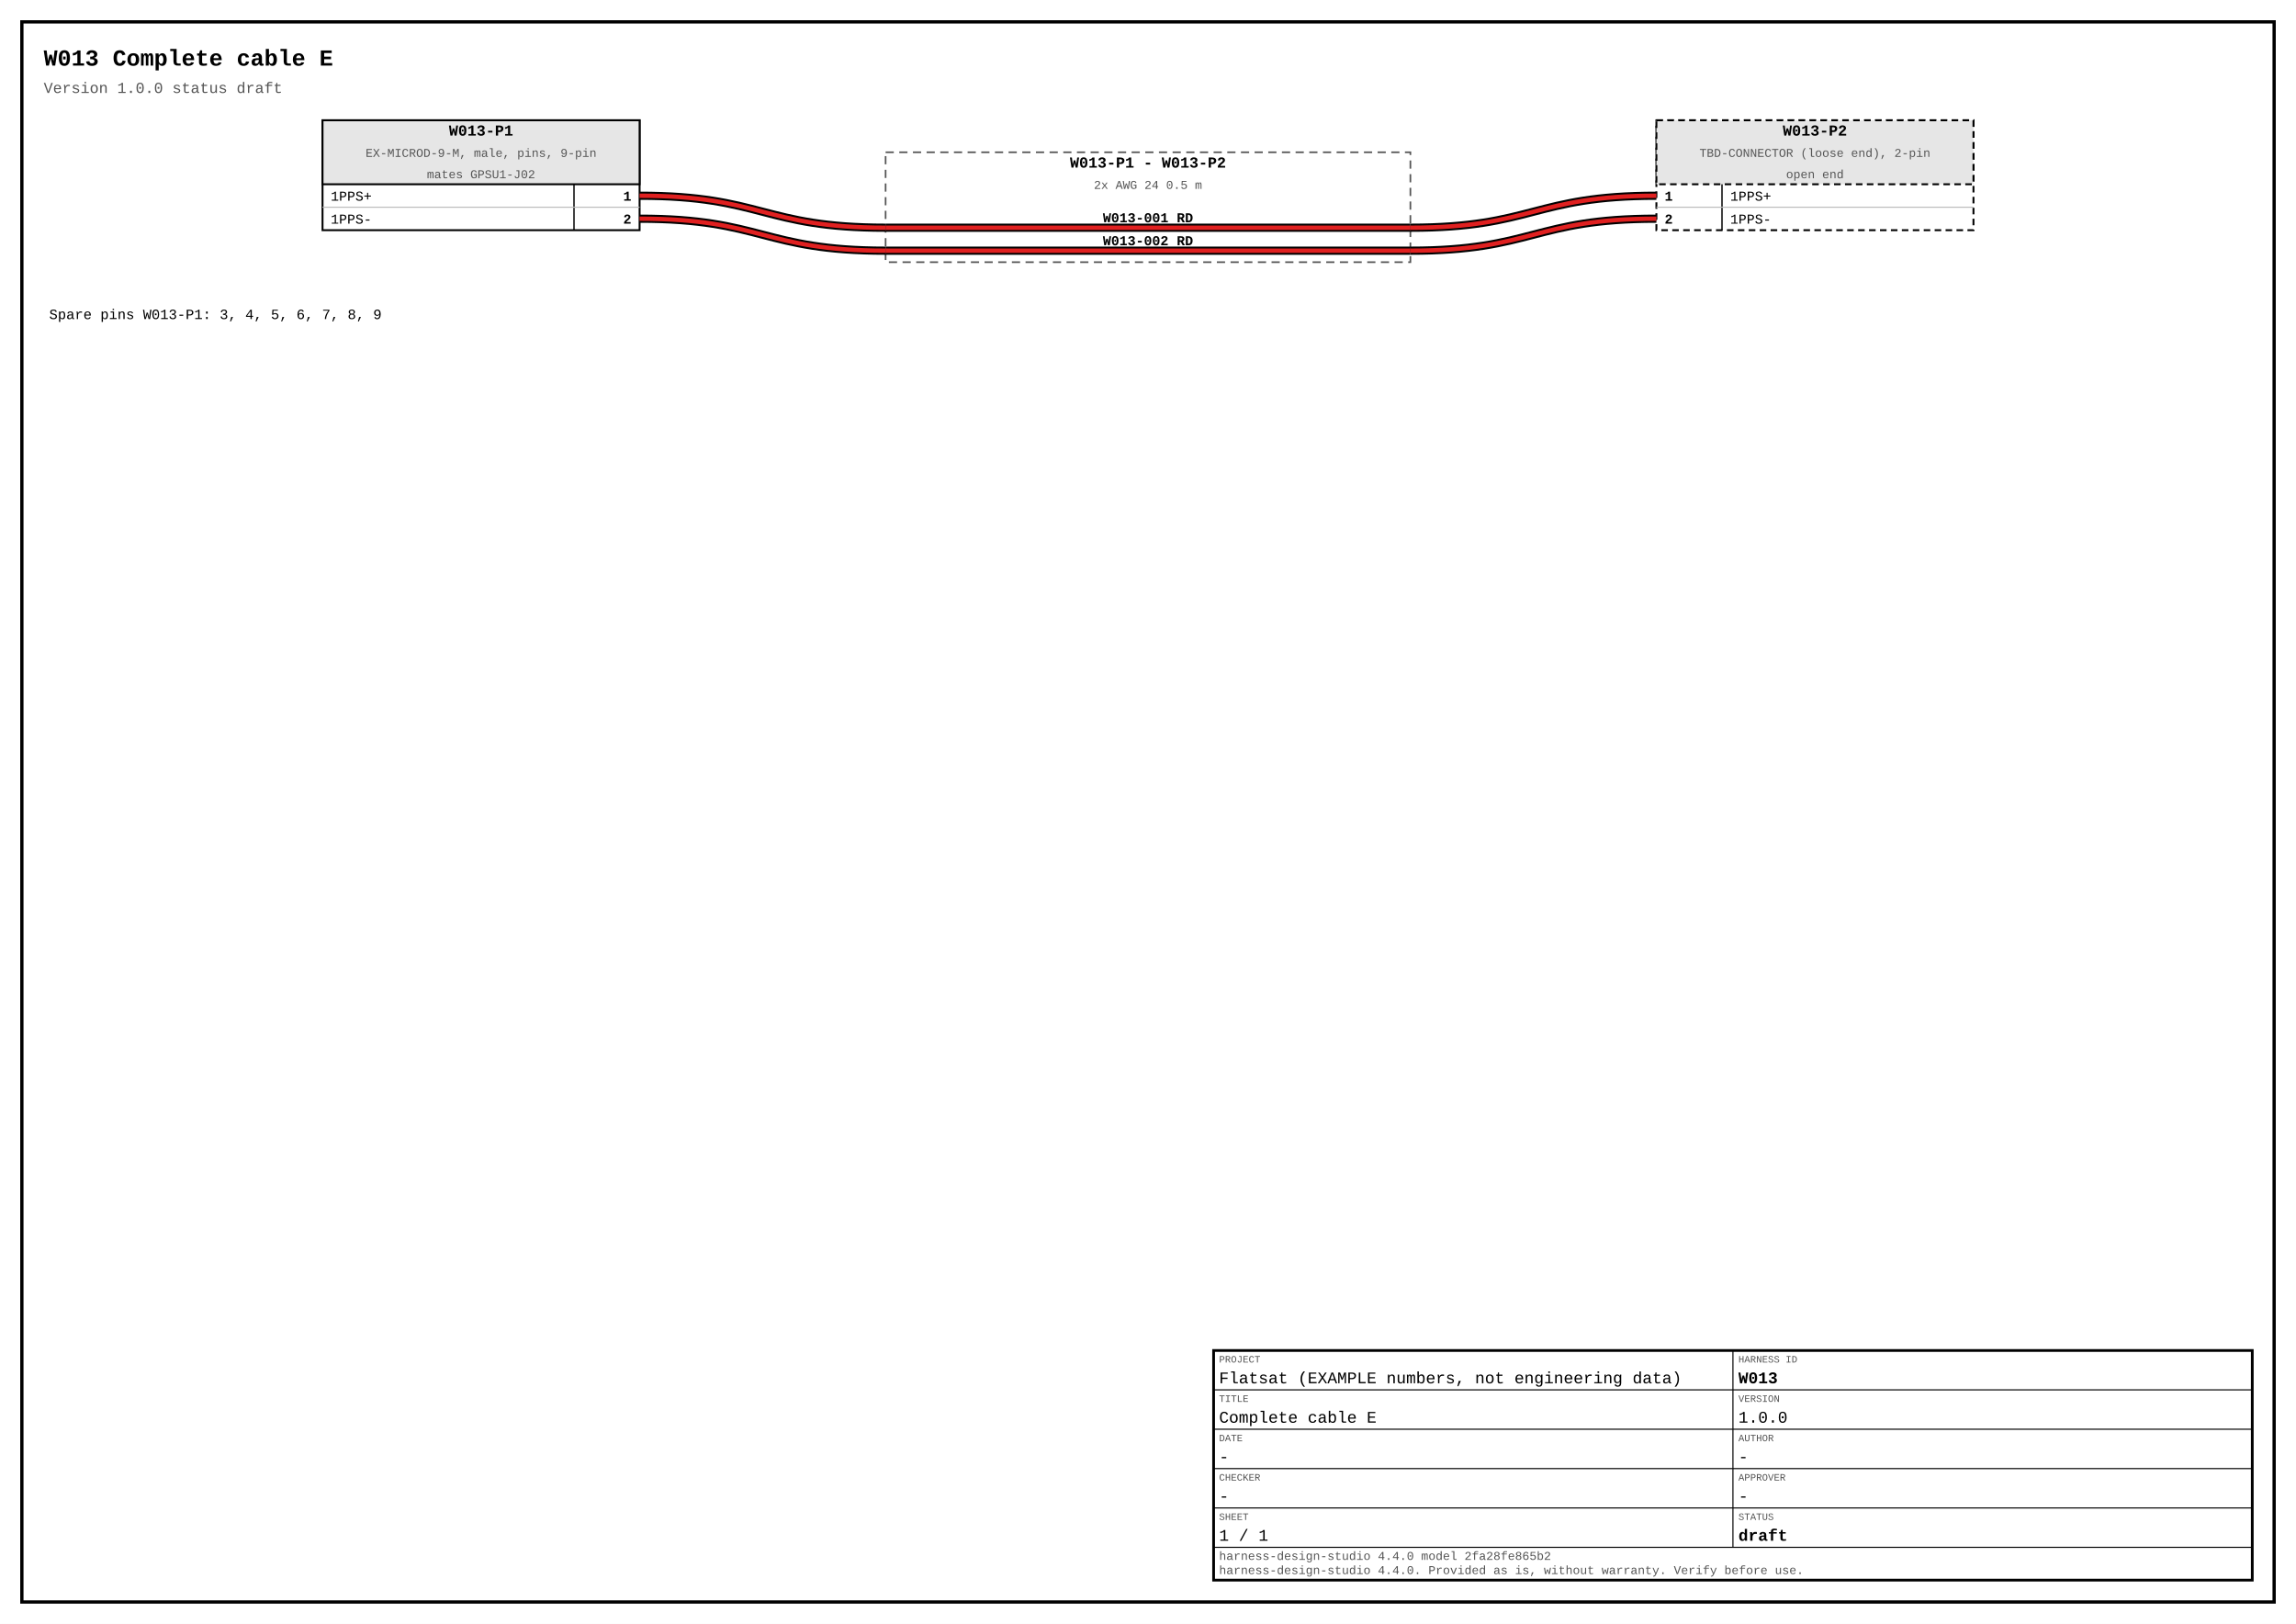
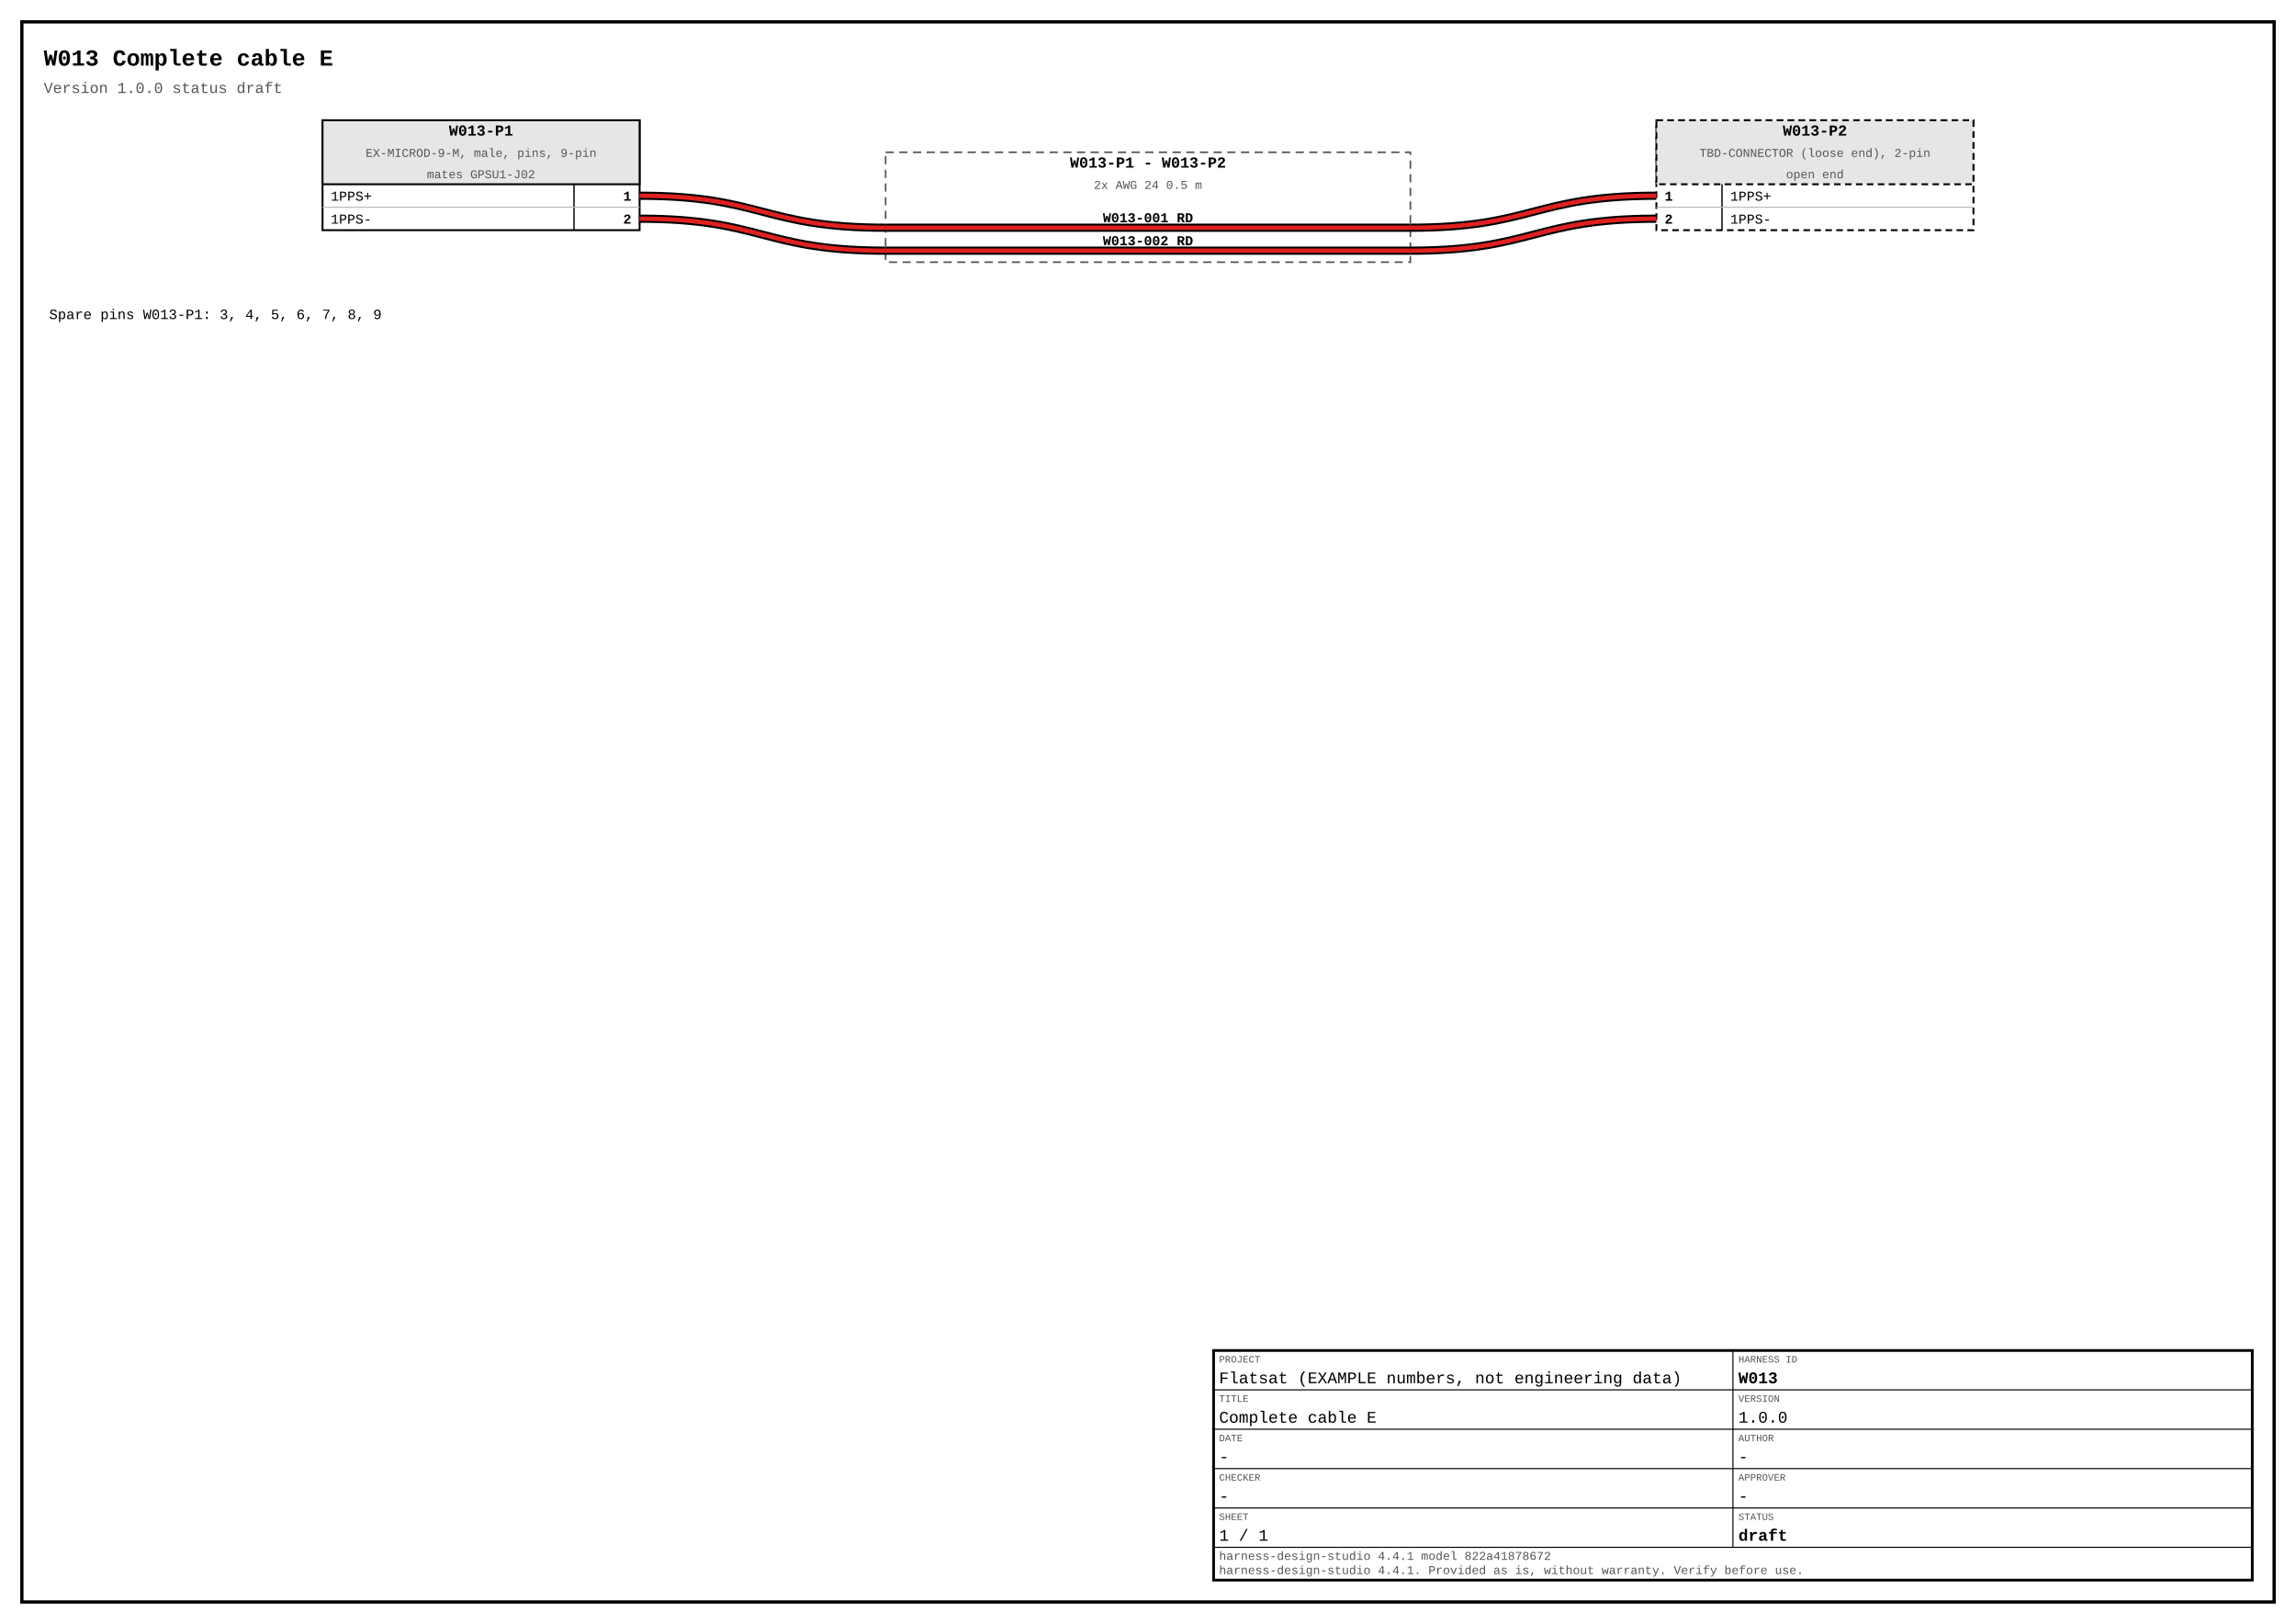
<svg xmlns="http://www.w3.org/2000/svg" width="420mm" height="297mm" viewBox="0 0 420 297" font-family="Courier New, Courier, monospace">
  <rect x="0" y="0" width="420" height="297" fill="#ffffff" />
  <rect x="4" y="4" width="412" height="289" fill="none" stroke="#000000" stroke-width="0.6" />
  <text x="8" y="12" font-size="4.2" font-weight="bold" text-anchor="start" fill="#000000">W013  Complete cable E</text>
  <text x="8" y="17" font-size="2.8" text-anchor="start" fill="#555555">Version 1.0.0  status draft</text>
  <rect x="59" y="22" width="58" height="20.1" fill="#ffffff" stroke="#000000" stroke-width="0.35" />
  <rect x="59" y="22" width="58" height="11.7" fill="#e6e6e6" stroke="#000000" stroke-width="0.35" />
  <text x="88" y="24.8" font-size="2.8" font-weight="bold" text-anchor="middle" fill="#000000">W013-P1</text>
  <text x="88" y="28.7" font-size="2.2" text-anchor="middle" fill="#555555">EX-MICROD-9-M, male, pins, 9-pin</text>
  <text x="88" y="32.6" font-size="2.2" text-anchor="middle" fill="#555555">mates GPSU1-J02</text>
  <line x1="105" y1="33.7" x2="105" y2="42.1" stroke="#000000" stroke-width="0.25" />
  <line x1="59" y1="37.9" x2="117" y2="37.9" stroke="#bbbbbb" stroke-width="0.2" />
  <text x="60.5" y="36.7" font-size="2.5" text-anchor="start" fill="#000000" data-ref="sig/W013-P1/1">1PPS+</text>
  <text x="115.5" y="36.7" font-size="2.5" font-weight="bold" text-anchor="end" fill="#000000" data-ref="pin/W013-P1/1">1</text>
  <text x="60.5" y="40.9" font-size="2.5" text-anchor="start" fill="#000000" data-ref="sig/W013-P1/2">1PPS-</text>
  <text x="115.5" y="40.9" font-size="2.5" font-weight="bold" text-anchor="end" fill="#000000" data-ref="pin/W013-P1/2">2</text>
  <rect x="303" y="22" width="58" height="20.1" fill="#ffffff" stroke="#000000" stroke-width="0.35" stroke-dasharray="1.2 0.8" />
  <rect x="303" y="22" width="58" height="11.7" fill="#e6e6e6" stroke="#000000" stroke-width="0.35" stroke-dasharray="1.2 0.8" />
  <text x="332" y="24.8" font-size="2.8" font-weight="bold" text-anchor="middle" fill="#000000">W013-P2</text>
  <text x="332" y="28.7" font-size="2.2" text-anchor="middle" fill="#555555" data-ref="part/W013-P2">TBD-CONNECTOR (loose end), 2-pin</text>
  <text x="332" y="32.6" font-size="2.2" text-anchor="middle" fill="#555555" data-ref="end/W013-P2">open end</text>
  <line x1="315" y1="33.7" x2="315" y2="42.1" stroke="#000000" stroke-width="0.25" />
  <line x1="303" y1="37.9" x2="361" y2="37.9" stroke="#bbbbbb" stroke-width="0.2" />
  <text x="304.5" y="36.7" font-size="2.5" font-weight="bold" text-anchor="start" fill="#000000" data-ref="pin/W013-P2/1">1</text>
  <text x="316.5" y="36.7" font-size="2.5" text-anchor="start" fill="#000000" data-ref="sig/W013-P2/1">1PPS+</text>
  <text x="304.5" y="40.9" font-size="2.5" font-weight="bold" text-anchor="start" fill="#000000" data-ref="pin/W013-P2/2">2</text>
  <text x="316.5" y="40.9" font-size="2.5" text-anchor="start" fill="#000000" data-ref="sig/W013-P2/2">1PPS-</text>
  <rect x="162" y="27.85" width="96" height="20.1" fill="none" stroke="#555555" stroke-width="0.3" stroke-dasharray="1.5 1" />
  <text x="210" y="30.65" font-size="2.8" font-weight="bold" text-anchor="middle" fill="#000000">W013-P1 - W013-P2</text>
  <text x="210" y="34.55" font-size="2.2" text-anchor="middle" fill="#555555">2x  AWG 24  0.5 m</text>
  <path d="M 117 35.8 C 139.5 35.8 139.5 41.65 162 41.65" fill="none" stroke="#000000" stroke-width="1.5" />
  <line x1="162" y1="41.65" x2="258" y2="41.65" stroke="#000000" stroke-width="1.5" />
  <path d="M 258 41.65 C 280.5 41.65 280.5 35.8 303 35.8" fill="none" stroke="#000000" stroke-width="1.5" />
  <path d="M 117 35.8 C 139.5 35.8 139.5 41.65 162 41.65" fill="none" stroke="#e02020" stroke-width="0.8" />
  <line x1="162" y1="41.65" x2="258" y2="41.65" stroke="#e02020" stroke-width="0.8" />
  <path d="M 258 41.65 C 280.5 41.65 280.5 35.8 303 35.8" fill="none" stroke="#e02020" stroke-width="0.8" />
  <text x="210" y="40.65" font-size="2.5" font-weight="bold" text-anchor="middle" fill="#000000">W013-001  RD</text>
  <path d="M 117 40 C 139.5 40 139.5 45.85 162 45.85" fill="none" stroke="#000000" stroke-width="1.5" />
  <line x1="162" y1="45.85" x2="258" y2="45.85" stroke="#000000" stroke-width="1.5" />
  <path d="M 258 45.85 C 280.5 45.85 280.5 40 303 40" fill="none" stroke="#000000" stroke-width="1.5" />
  <path d="M 117 40 C 139.5 40 139.5 45.85 162 45.85" fill="none" stroke="#e02020" stroke-width="0.8" />
  <line x1="162" y1="45.85" x2="258" y2="45.85" stroke="#e02020" stroke-width="0.8" />
  <path d="M 258 45.85 C 280.5 45.85 280.5 40 303 40" fill="none" stroke="#e02020" stroke-width="0.8" />
  <text x="210" y="44.85" font-size="2.5" font-weight="bold" text-anchor="middle" fill="#000000">W013-002  RD</text>
  <text x="9" y="58.35" font-size="2.6" text-anchor="start" fill="#000000">Spare pins W013-P1: 3, 4, 5, 6, 7, 8, 9</text>
  <rect x="222" y="247" width="190" height="42" fill="none" stroke="#000000" stroke-width="0.5" />
  <line x1="222" y1="247" x2="317" y2="247" stroke="#000000" stroke-width="0.2" />
  <text x="223" y="249.2" font-size="1.8" text-anchor="start" fill="#555555">PROJECT</text>
  <text x="223" y="253" font-size="3" text-anchor="start" fill="#000000">Flatsat (EXAMPLE numbers, not engineering data)</text>
  <line x1="317" y1="247" x2="412" y2="247" stroke="#000000" stroke-width="0.2" />
  <text x="318" y="249.2" font-size="1.8" text-anchor="start" fill="#555555">HARNESS ID</text>
  <text x="318" y="253" font-size="3" font-weight="bold" text-anchor="start" fill="#000000">W013</text>
  <line x1="222" y1="254.2" x2="317" y2="254.2" stroke="#000000" stroke-width="0.2" />
  <text x="223" y="256.4" font-size="1.8" text-anchor="start" fill="#555555">TITLE</text>
  <text x="223" y="260.2" font-size="3" text-anchor="start" fill="#000000">Complete cable E</text>
  <line x1="317" y1="254.2" x2="412" y2="254.2" stroke="#000000" stroke-width="0.2" />
  <text x="318" y="256.4" font-size="1.8" text-anchor="start" fill="#555555">VERSION</text>
  <text x="318" y="260.2" font-size="3" text-anchor="start" fill="#000000">1.0.0</text>
  <line x1="222" y1="261.4" x2="317" y2="261.4" stroke="#000000" stroke-width="0.2" />
  <text x="223" y="263.6" font-size="1.8" text-anchor="start" fill="#555555">DATE</text>
  <text x="223" y="267.4" font-size="3" text-anchor="start" fill="#000000">-</text>
  <line x1="317" y1="261.4" x2="412" y2="261.4" stroke="#000000" stroke-width="0.2" />
  <text x="318" y="263.6" font-size="1.8" text-anchor="start" fill="#555555">AUTHOR</text>
  <text x="318" y="267.4" font-size="3" text-anchor="start" fill="#000000">-</text>
  <line x1="222" y1="268.6" x2="317" y2="268.6" stroke="#000000" stroke-width="0.2" />
  <text x="223" y="270.8" font-size="1.8" text-anchor="start" fill="#555555">CHECKER</text>
  <text x="223" y="274.6" font-size="3" text-anchor="start" fill="#000000">-</text>
  <line x1="317" y1="268.6" x2="412" y2="268.6" stroke="#000000" stroke-width="0.2" />
  <text x="318" y="270.8" font-size="1.8" text-anchor="start" fill="#555555">APPROVER</text>
  <text x="318" y="274.6" font-size="3" text-anchor="start" fill="#000000">-</text>
  <line x1="222" y1="275.8" x2="317" y2="275.8" stroke="#000000" stroke-width="0.2" />
  <text x="223" y="278" font-size="1.8" text-anchor="start" fill="#555555">SHEET</text>
  <text x="223" y="281.8" font-size="3" text-anchor="start" fill="#000000">1 / 1</text>
  <line x1="317" y1="275.8" x2="412" y2="275.8" stroke="#000000" stroke-width="0.2" />
  <text x="318" y="278" font-size="1.8" text-anchor="start" fill="#555555">STATUS</text>
  <text x="318" y="281.8" font-size="3" font-weight="bold" text-anchor="start" fill="#000000">draft</text>
  <line x1="317" y1="247" x2="317" y2="283" stroke="#000000" stroke-width="0.2" />
  <line x1="222" y1="283" x2="412" y2="283" stroke="#000000" stroke-width="0.2" />
-   <text x="223" y="285.3" font-size="2.2" text-anchor="start" fill="#555555">harness-design-studio 4.4.0 model 2fa28fe865b2</text>
-   <text x="223" y="287.9" font-size="2.2" text-anchor="start" fill="#555555">harness-design-studio 4.4.0. Provided as is, without warranty. Verify before use.</text>
+   <text x="223" y="285.3" font-size="2.2" text-anchor="start" fill="#555555">harness-design-studio 4.4.1 model 822a41878672</text>
+   <text x="223" y="287.9" font-size="2.2" text-anchor="start" fill="#555555">harness-design-studio 4.4.1. Provided as is, without warranty. Verify before use.</text>
</svg>
